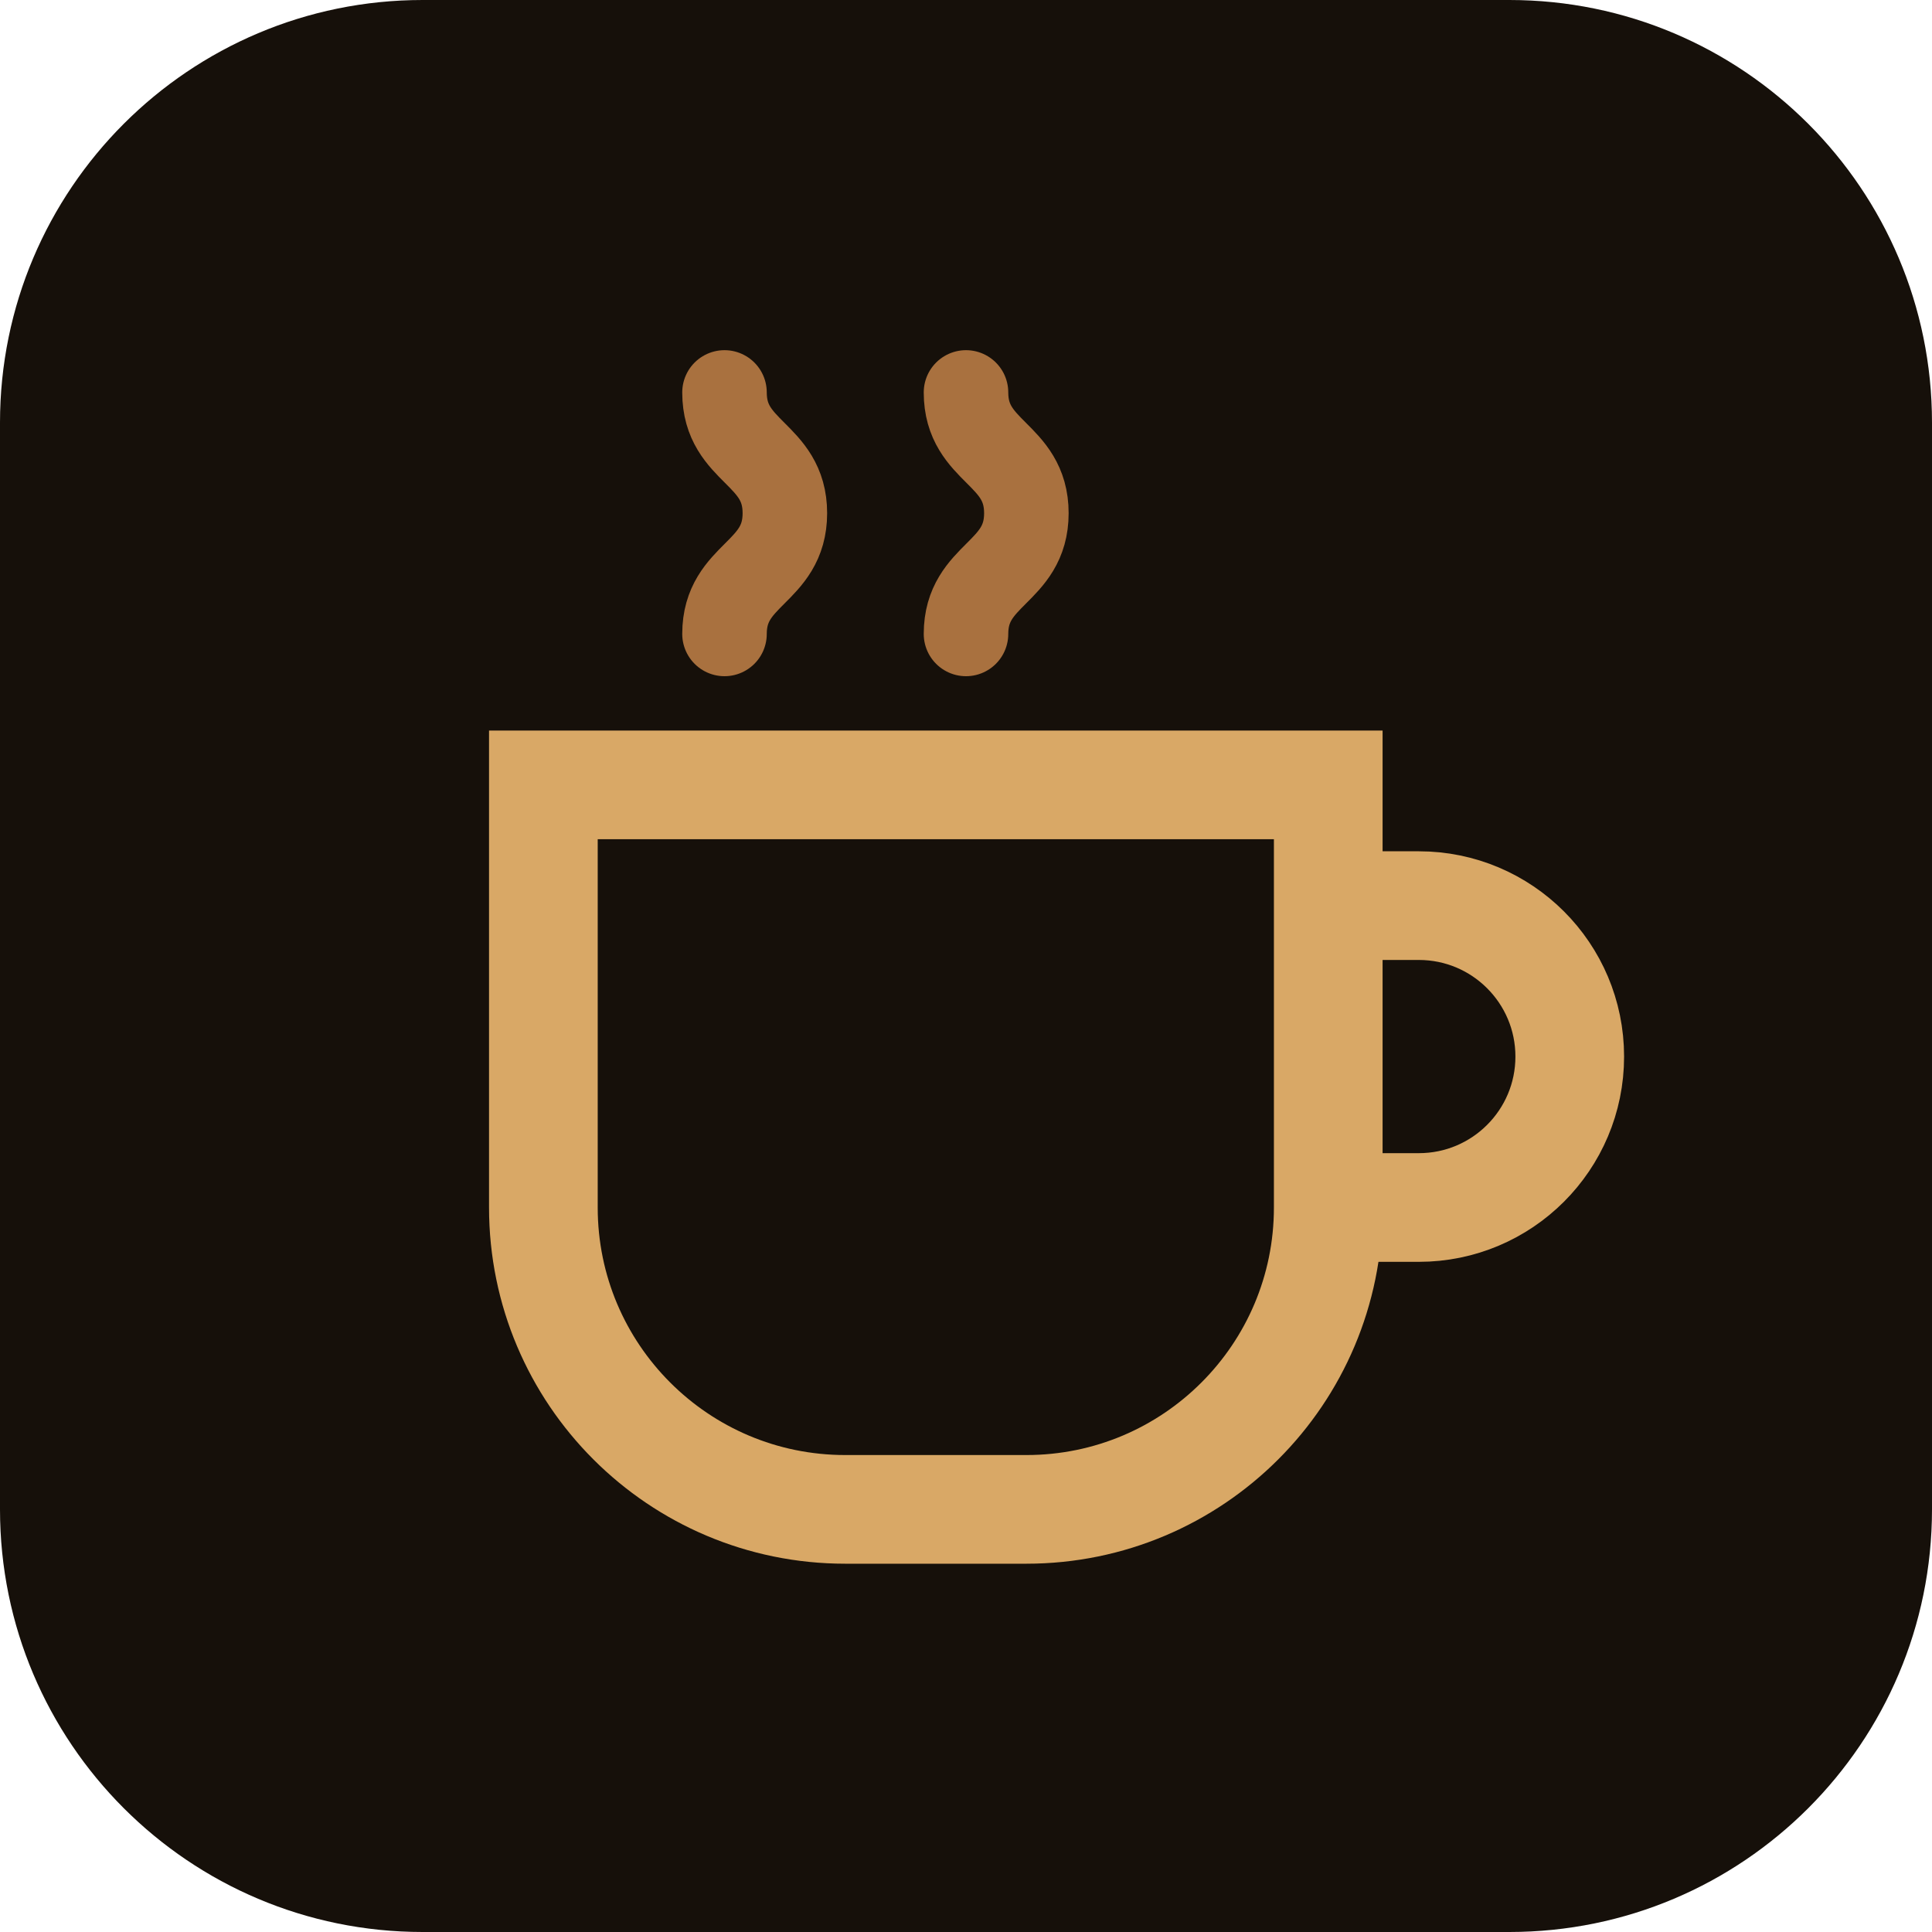
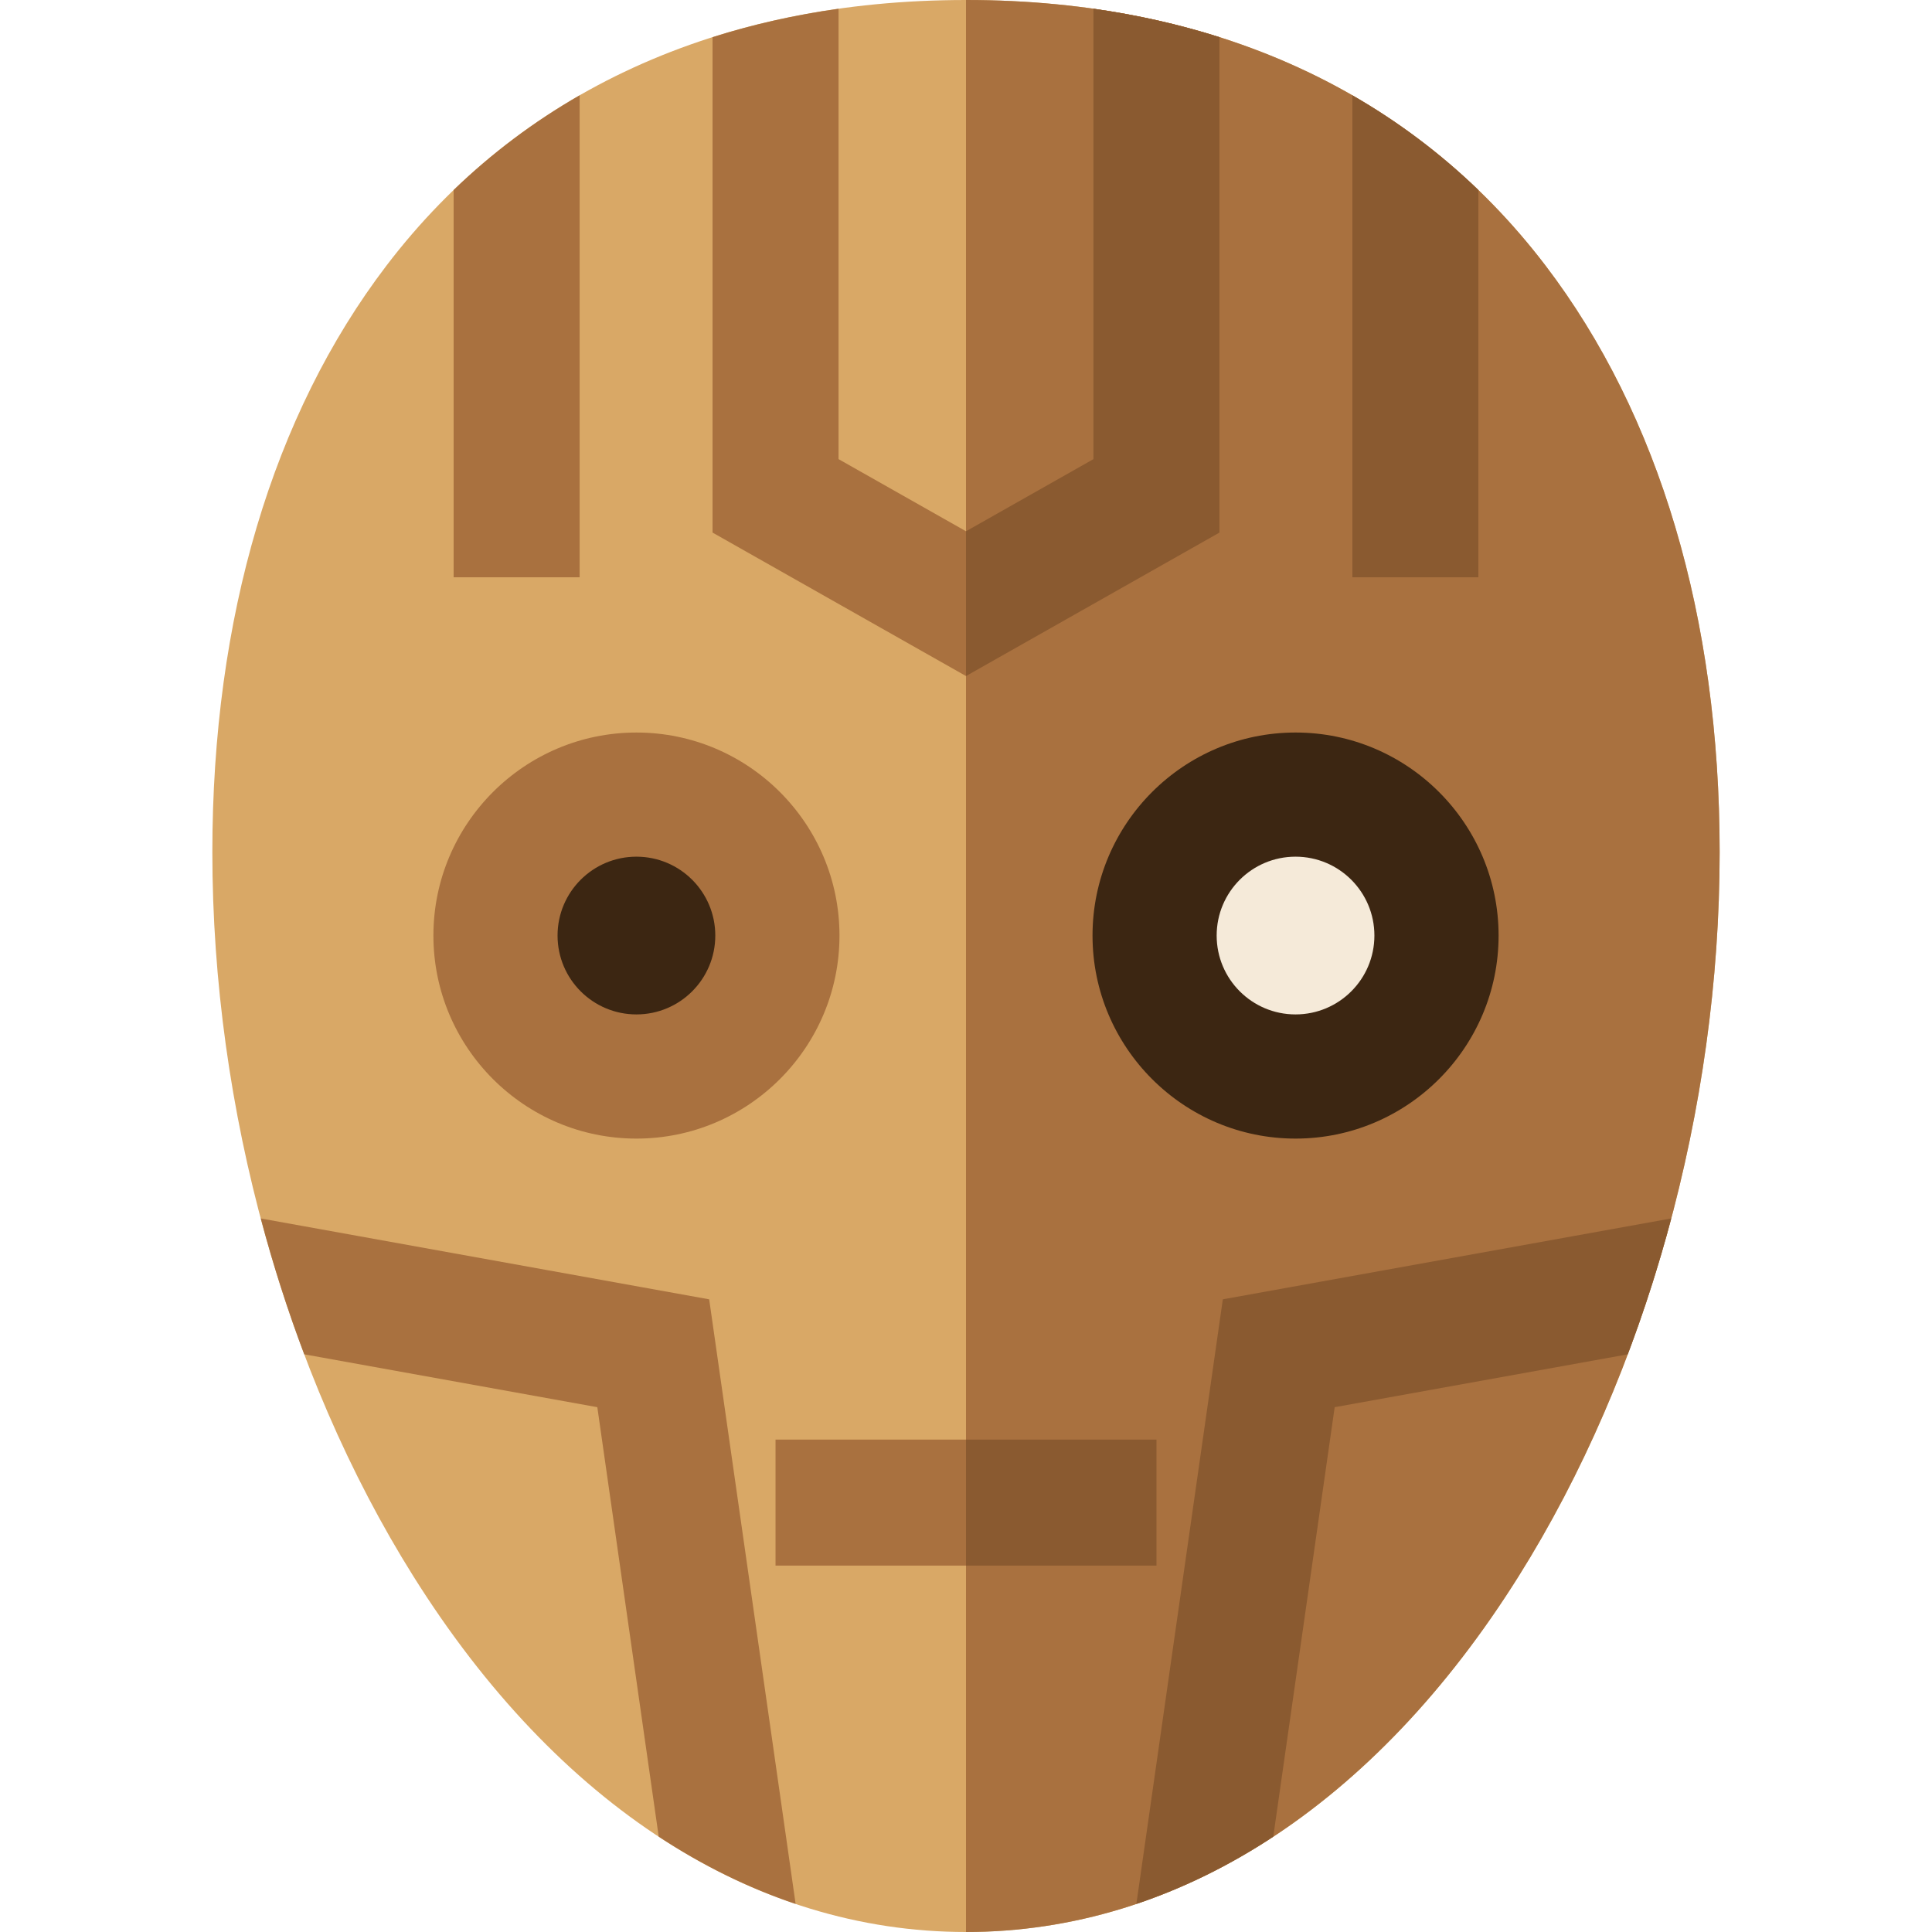
- <svg xmlns="http://www.w3.org/2000/svg" viewBox="0 0 32 32">
-   <rect width="32" height="32" rx="7" fill="#16100a" />
-   <path d="M9 13h13v7a5 5 0 0 1-5 5h-3a5 5 0 0 1-5-5v-7z" fill="none" stroke="#d9a866" stroke-width="1.8" />
-   <path d="M22 15h1.5a2.5 2.5 0 0 1 0 5H22" fill="none" stroke="#d9a866" stroke-width="1.8" />
-   <path d="M12 10.5c0-1 1-1 1-2s-1-1-1-2" fill="none" stroke="#a9713f" stroke-width="1.4" stroke-linecap="round" />
-   <path d="M16 10.5c0-1 1-1 1-2s-1-1-1-2" fill="none" stroke="#a9713f" stroke-width="1.4" stroke-linecap="round" />
+ <svg xmlns="http://www.w3.org/2000/svg" version="1.1" viewBox="0 0 512 512">
+   <path fill="#d9a866" d="M409.55,70.347C374.452,24.326,321.356,0,256,0S137.548,24.326,102.45,70.347  c-30.208,39.611-46.175,93.382-46.175,155.5c0,67.981,19.424,137.928,53.291,191.905C147.7,478.529,199.706,512,256,512  s108.3-33.471,146.433-94.248c33.868-53.977,53.291-123.923,53.291-191.905C455.724,163.729,439.758,109.958,409.55,70.347z" />
+   <path fill="#a9713f" d="M409.55,70.347C374.452,24.326,321.356,0,256,0v512c56.294,0,108.3-33.471,146.433-94.248  c33.868-53.977,53.291-123.923,53.291-191.905C455.724,163.729,439.758,109.958,409.55,70.347z" />
+   <path fill="#3c2612" d="M343.335,301.739c-29.668,0-53.806-24.137-53.806-53.807c0-29.668,24.137-53.806,53.806-53.806  c29.668,0,53.807,24.137,53.807,53.806C397.142,277.602,373.003,301.739,343.335,301.739z" />
+   <circle fill="#f5ead9" cx="343.329" cy="247.93" r="20.901" />
+   <rect x="205.523" y="381.507" fill="#a9713f" width="100.942" height="33.391" />
+   <g>
+     <rect x="256" y="381.507" fill="#8a5a30" width="50.477" height="33.391" />
+     <path fill="#8a5a30" d="M442.894,322.902L324.06,344.336l-22.908,160.221c12.518-4.21,24.651-10.18,36.279-17.825   l16.272-113.812l77.664-14.009C435.782,347.215,439.634,335.174,442.894,322.902z" />
+     <path fill="#8a5a30" d="M391.784,50.356c-10.101-9.748-21.261-18.125-33.391-25.095v127.722h33.391V50.356z" />
+   </g>
+   <path fill="#a9713f" d="M114.858,247.933c0-29.668,24.139-53.806,53.807-53.806s53.806,24.137,53.806,53.806  c0,29.669-24.137,53.807-53.806,53.807S114.858,277.602,114.858,247.933z" />
+   <circle fill="#3c2612" cx="168.659" cy="247.93" r="20.901" />
+   <g>
+     <path fill="#a9713f" d="M69.106,322.902l118.834,21.434l22.908,160.221c-12.518-4.21-24.651-10.18-36.279-17.825   L158.297,372.92l-77.664-14.009C76.218,347.215,72.366,335.174,69.106,322.902z" />
+     <path fill="#a9713f" d="M120.216,50.356c10.101-9.748,21.261-18.125,33.391-25.095v127.722h-33.391V50.356z" />
+     <path fill="#a9713f" d="M289.776,2.323v119.348L256,140.79l-33.776-19.119V2.323c-11.629,1.645-22.774,4.157-33.391,7.529   v131.287L256,179.16l67.168-38.02V9.853C312.55,6.48,301.405,3.968,289.776,2.323z" />
+   </g>
+   <path fill="#8a5a30" d="M256,179.16l67.168-38.02V9.853c-10.617-3.371-21.762-5.885-33.391-7.529v119.348L256,140.79V179.16z" />
</svg>
